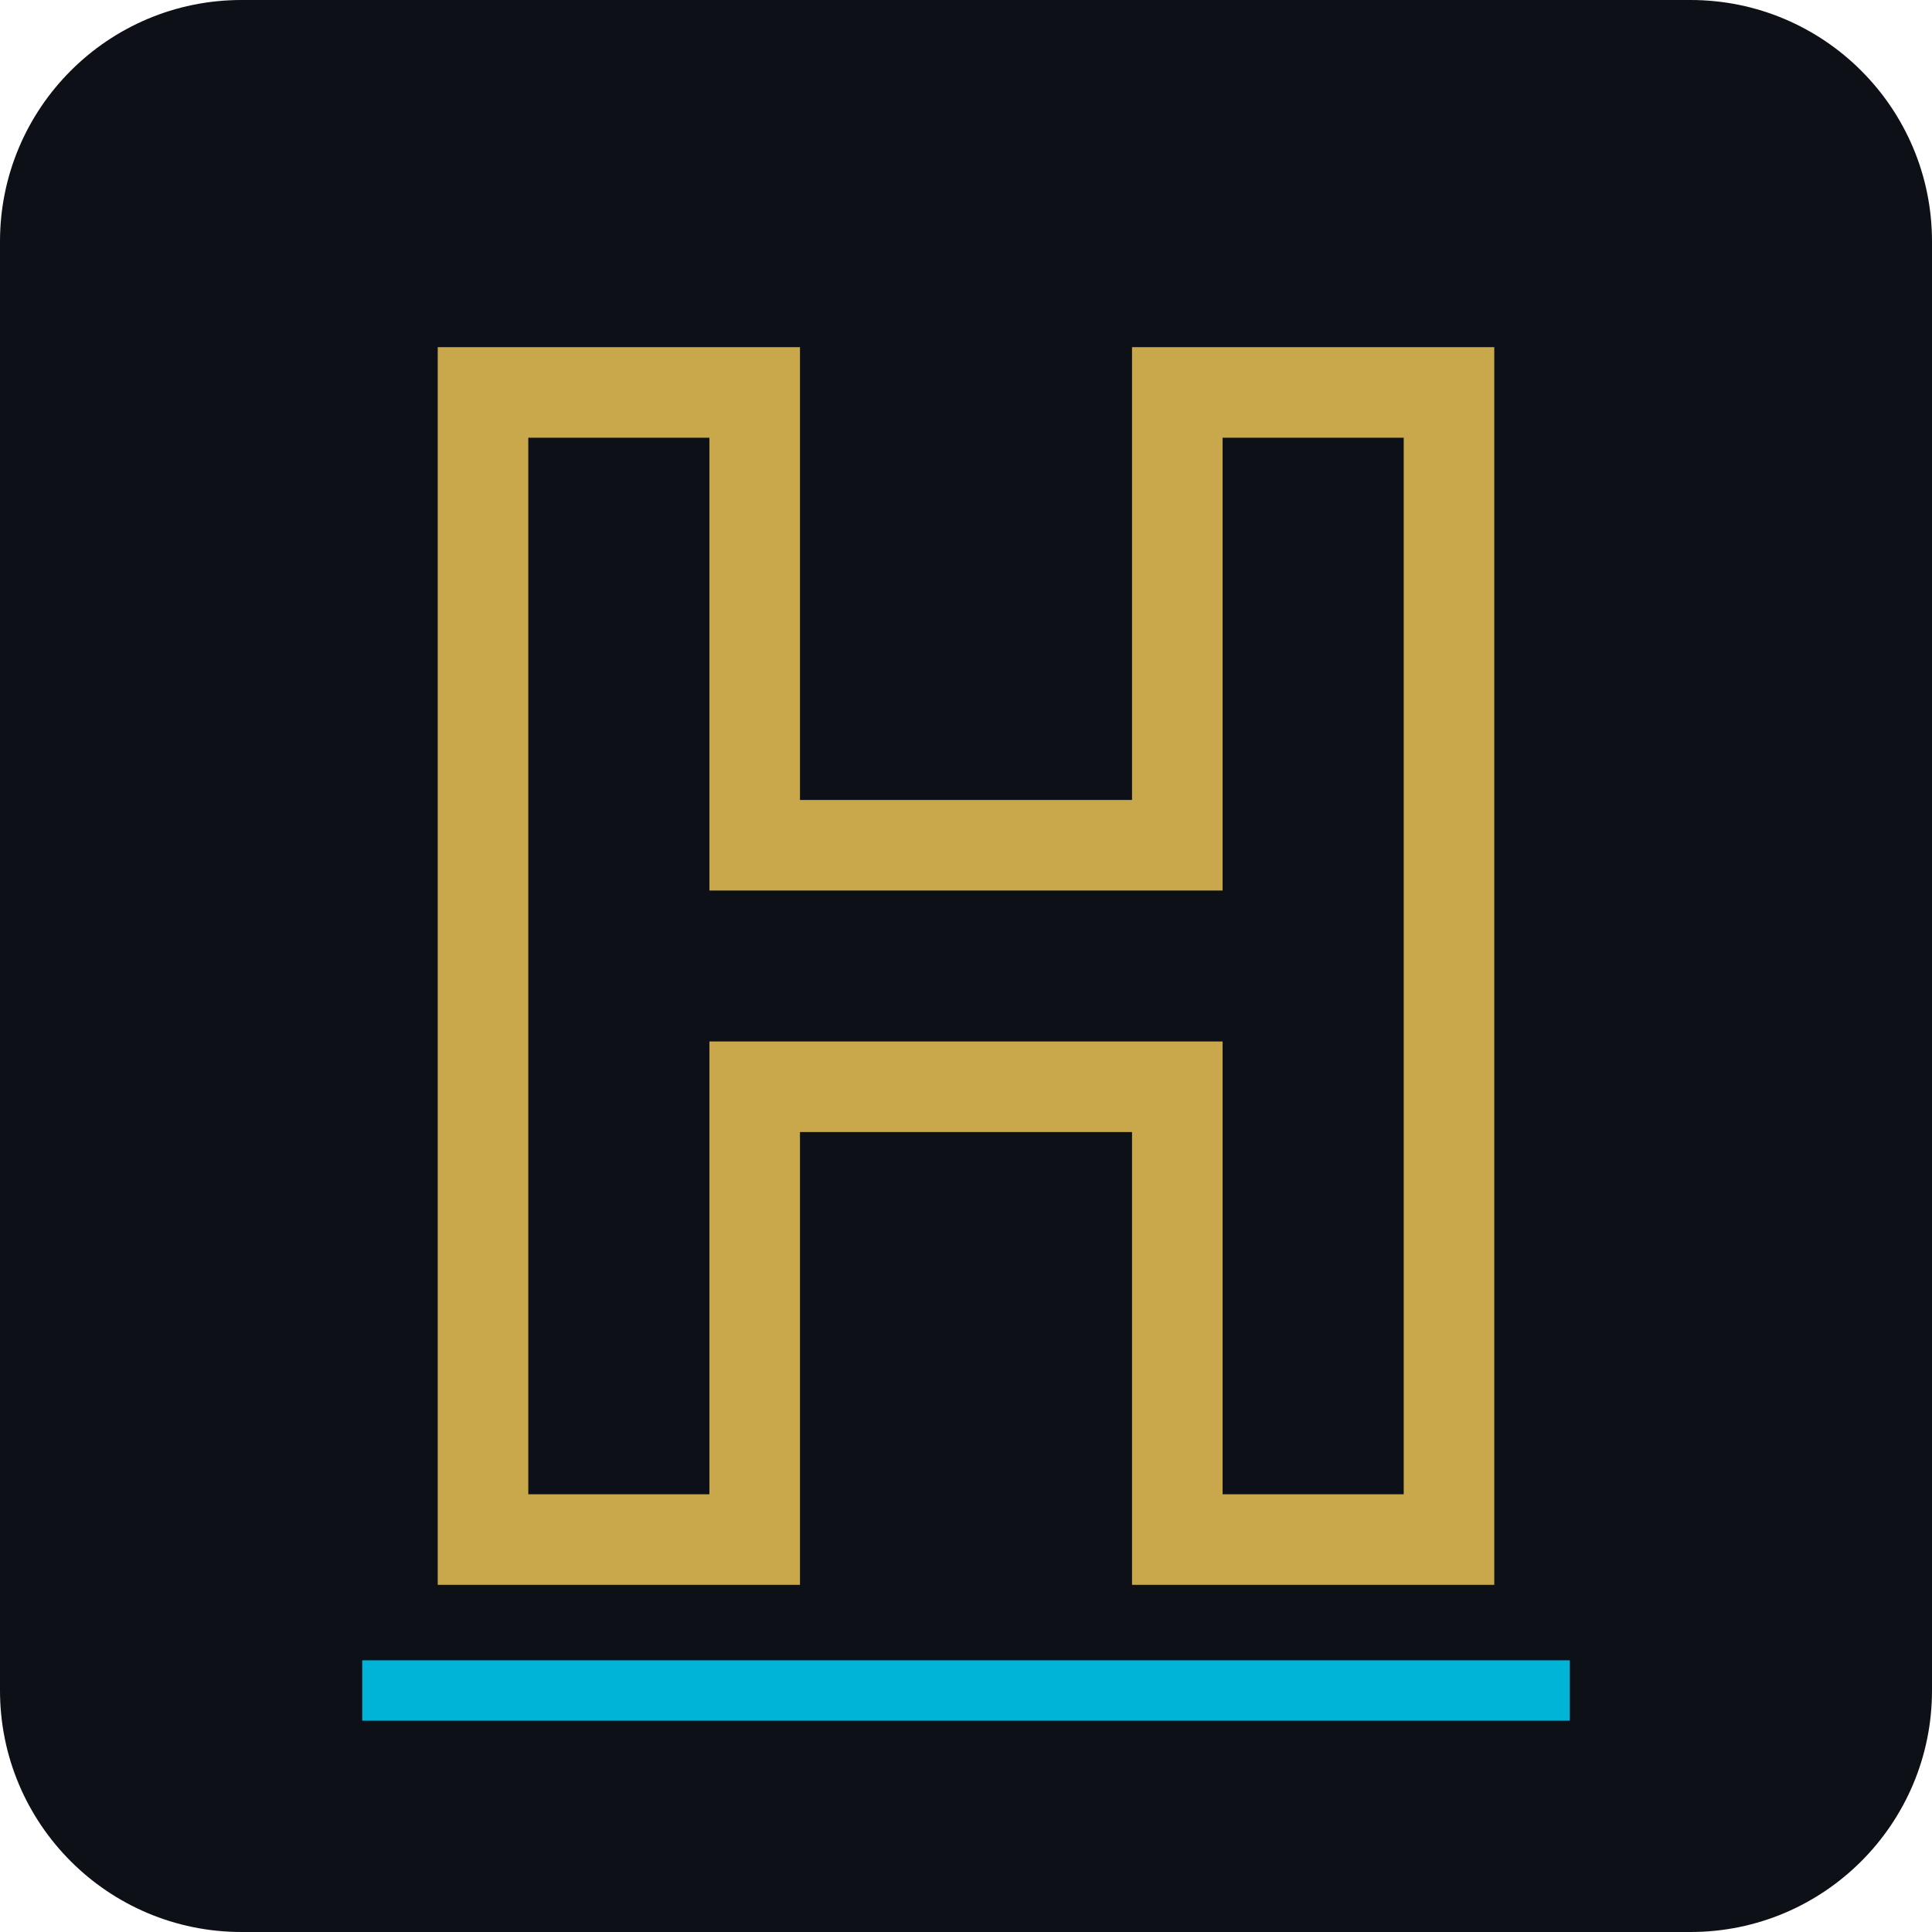
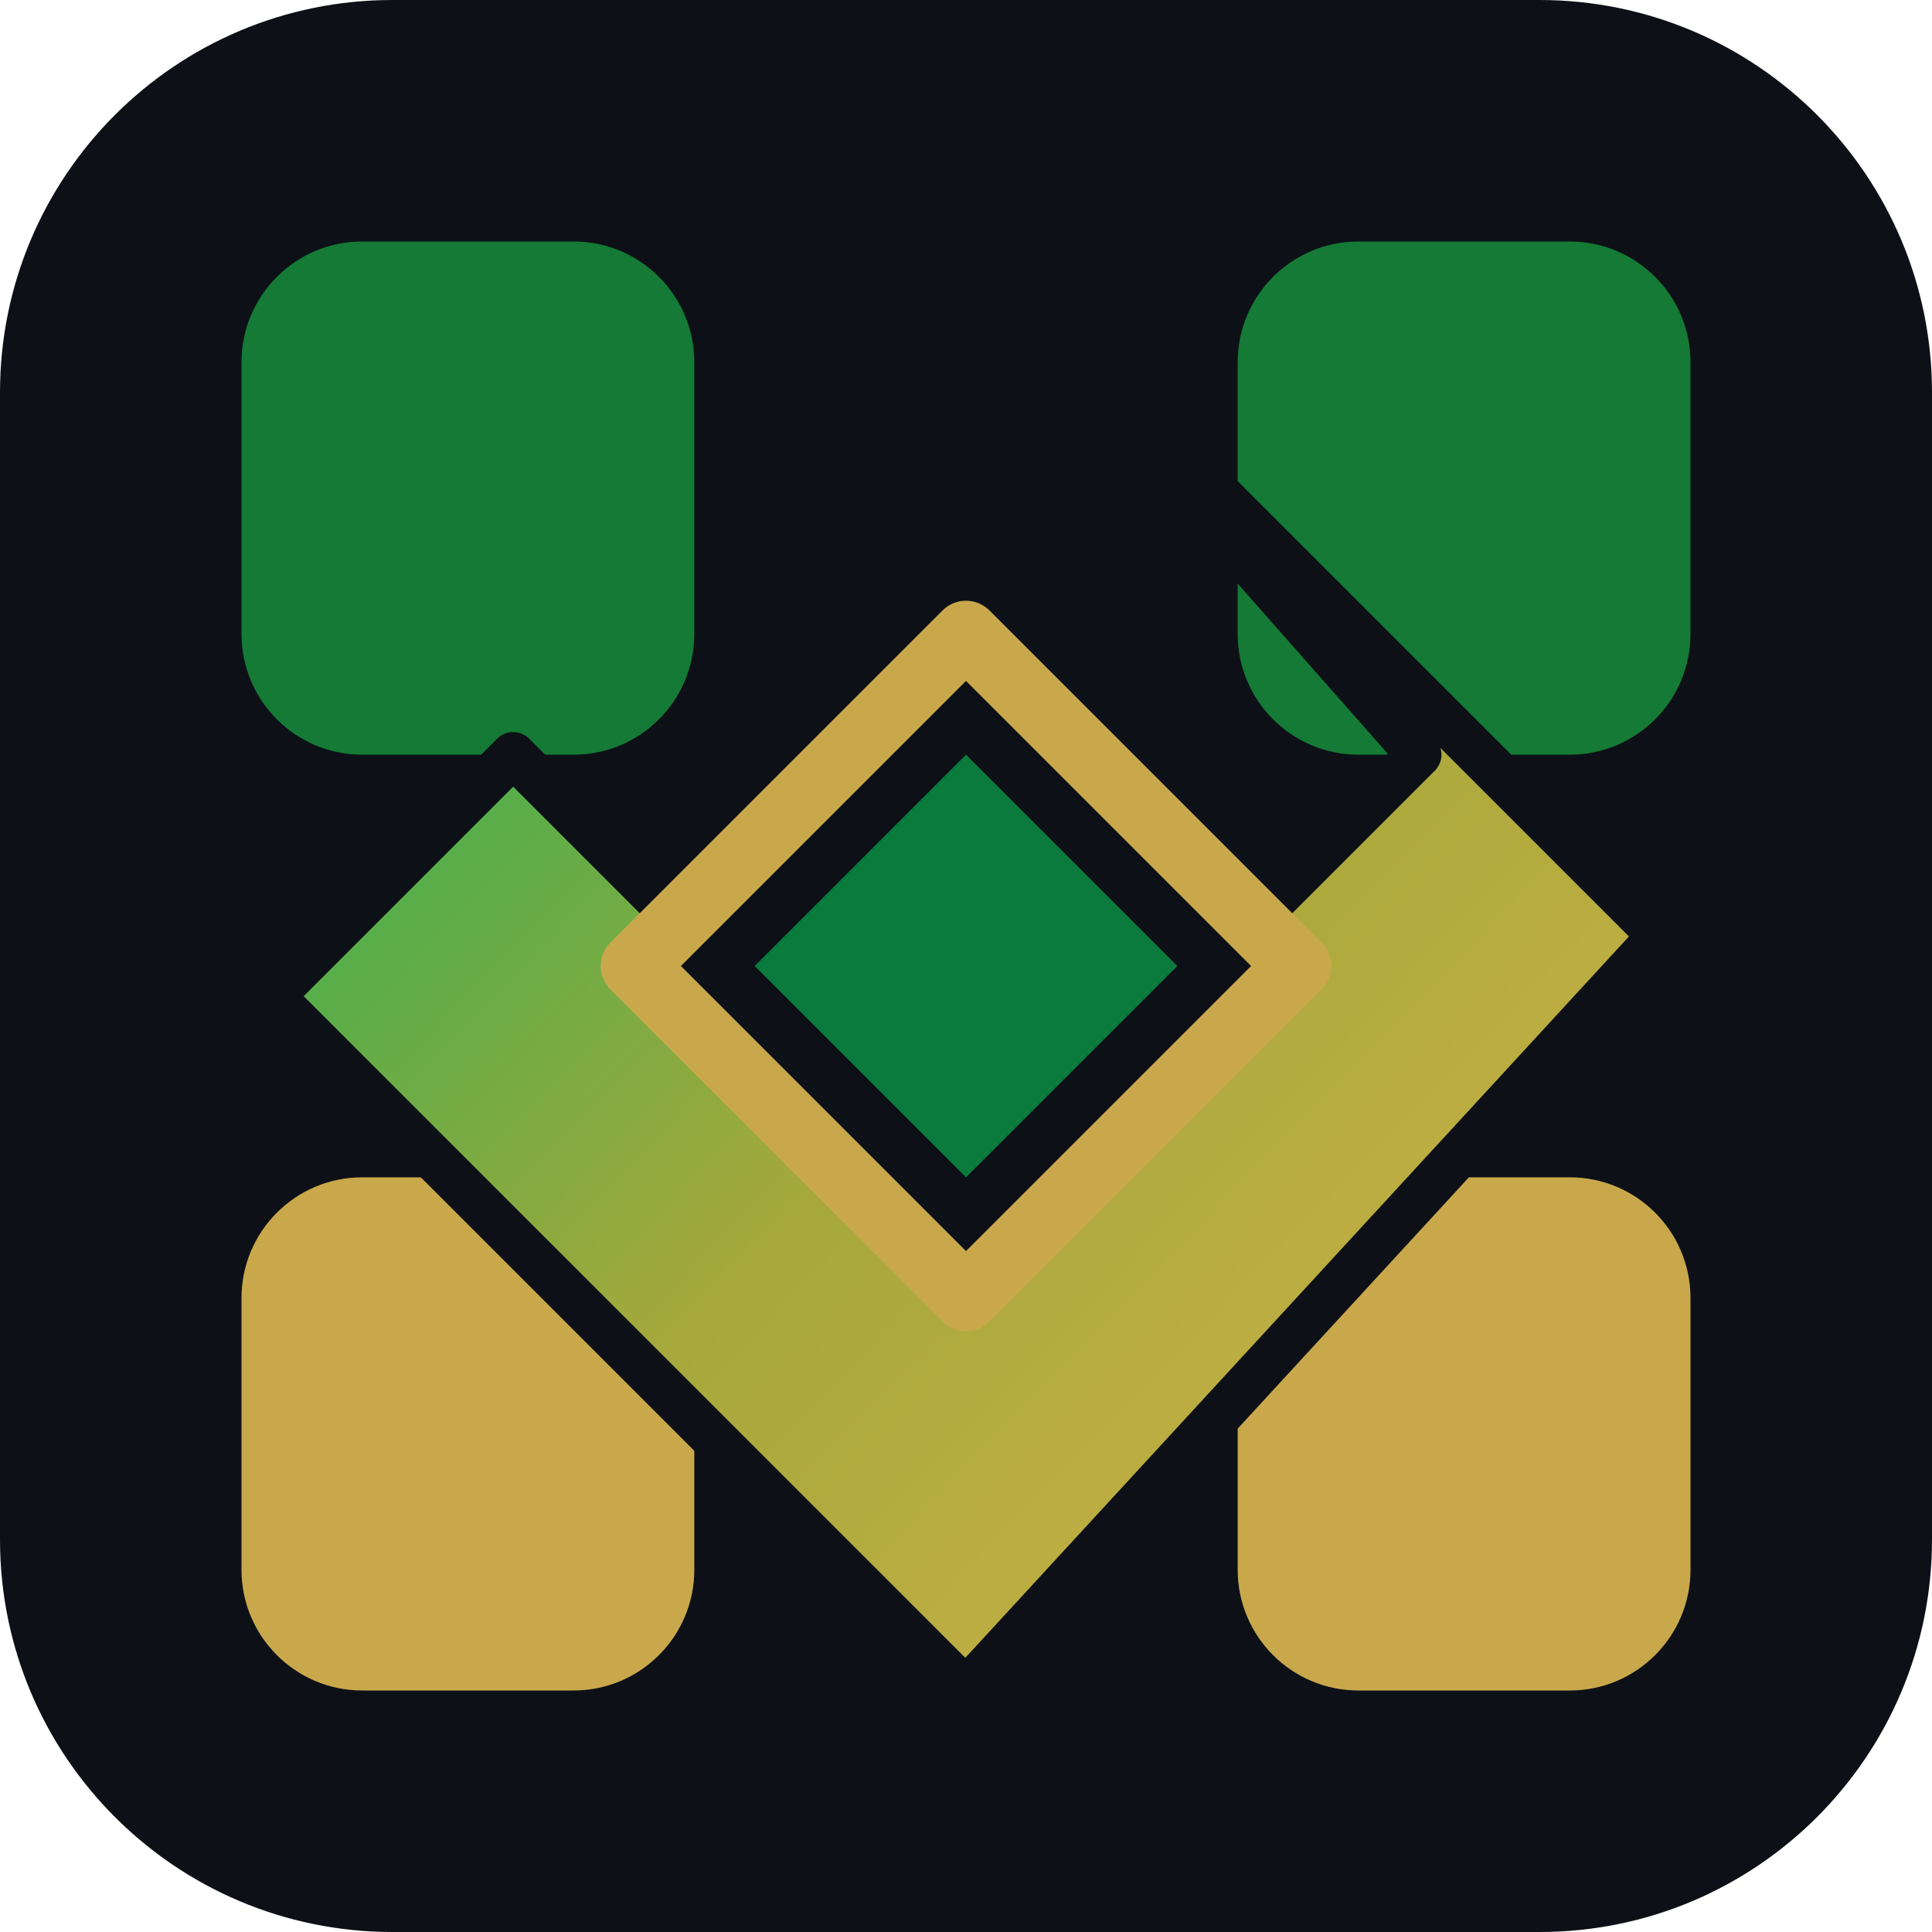
<svg xmlns="http://www.w3.org/2000/svg" viewBox="0 0 64 64">
-   <rect width="64" height="64" rx="8" fill="#0D1117" />
-   <path d="M16 13h9v15h14V13h9v38h-9V36H25v15h-9z" fill="none" stroke="#C9A84C" stroke-width="3" />
-   <path d="M12 56h40" stroke="#00B4D8" stroke-width="2" />
+   <defs>
+     <linearGradient id="hydra" x1="0" y1="0" x2="1" y2="1">
+       <stop offset="0" stop-color="#00B45A" />
+       <stop offset="0.52" stop-color="#A5A83B" />
+       <stop offset="1" stop-color="#D9B44A" />
+     </linearGradient>
+   </defs>
+   <rect width="64" height="64" rx="13" fill="#0D1117" />
+   <g fill="#147A35">
+     <rect x="8" y="8" width="15" height="17" rx="4" />
+     <rect x="41" y="8" width="15" height="17" rx="4" />
+   </g>
+   <g fill="#C9A84C">
+     <rect x="8" y="39" width="15" height="17" rx="4" />
+     <rect x="41" y="39" width="15" height="17" rx="4" />
+   </g>
+   <path d="M32 8 55 31 32 56 9 33 17 25 32 40 47 25Z" fill="url(#hydra)" stroke="#0D1117" stroke-width="1.5" stroke-linejoin="round" />
+   <path d="M32 21 43 32 32 43 21 32Z" fill="#0D1117" stroke="#C9A84C" stroke-width="2.2" stroke-linejoin="round" />
+   <path d="M32 25 39 32 32 39 25 32Z" fill="#0B7A3D" />
</svg>
